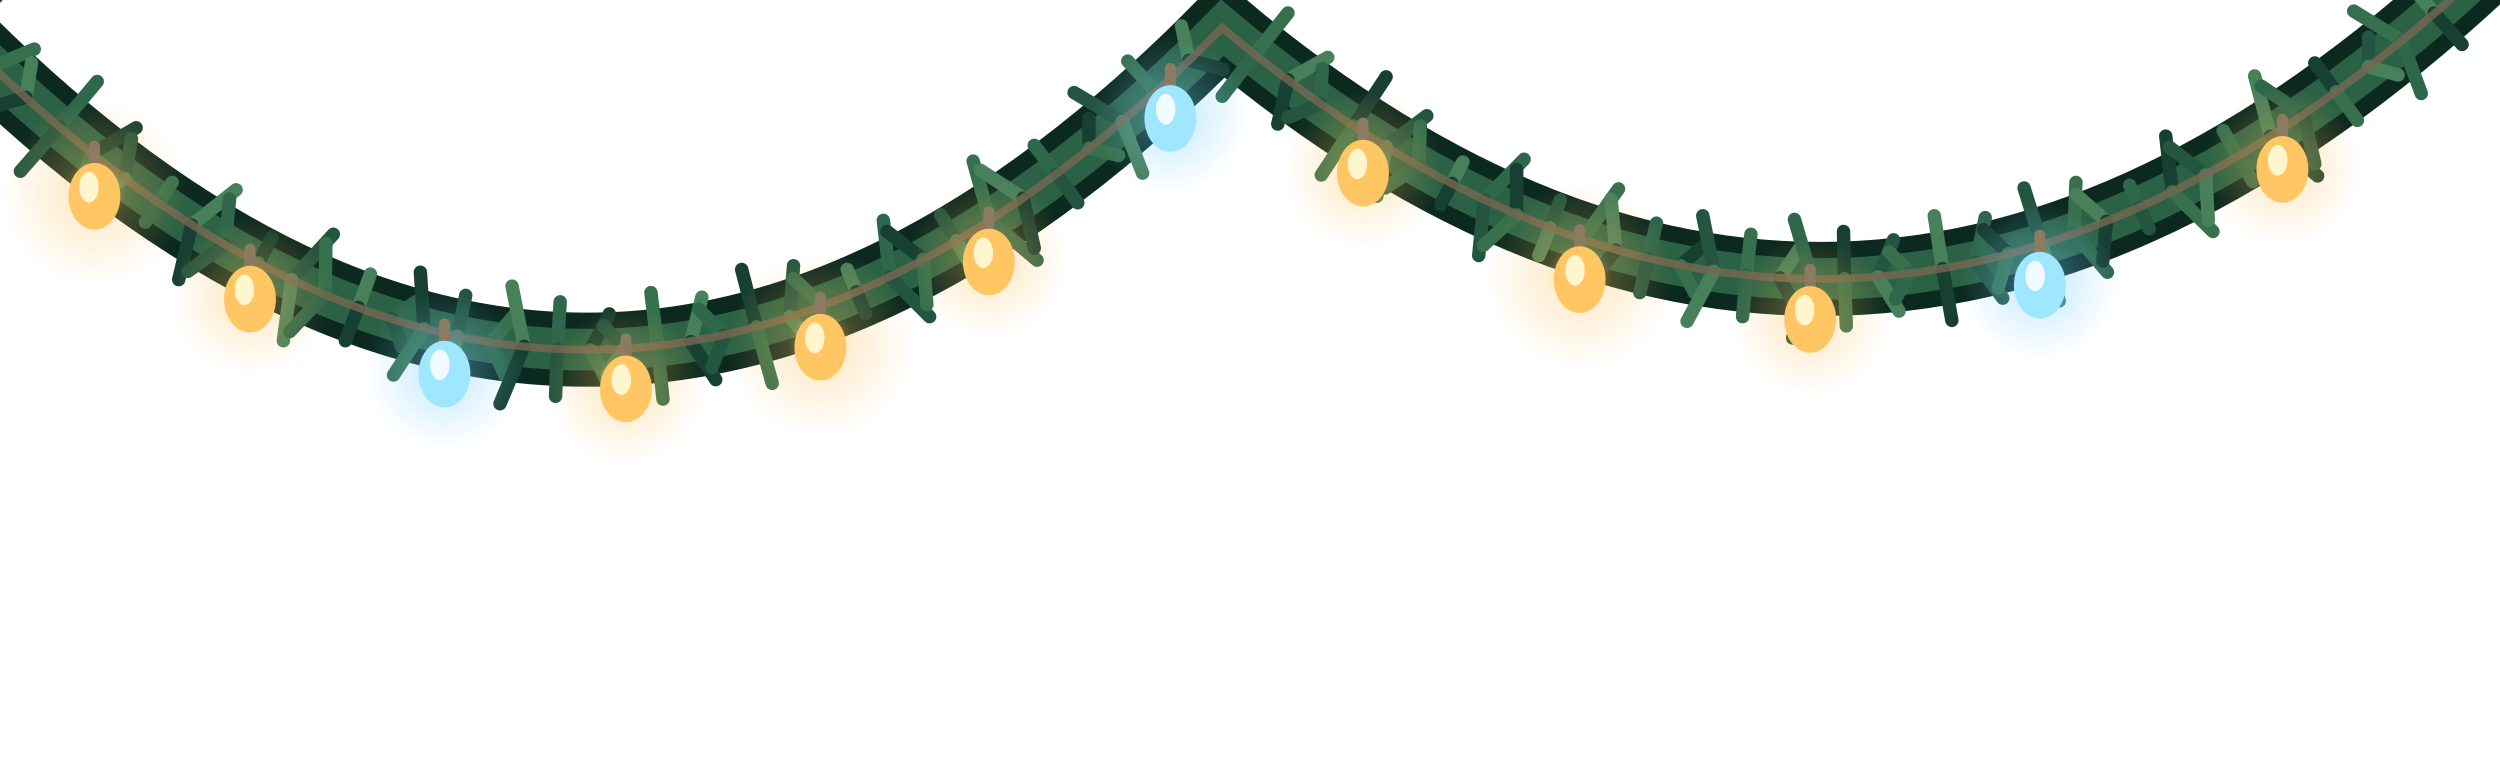
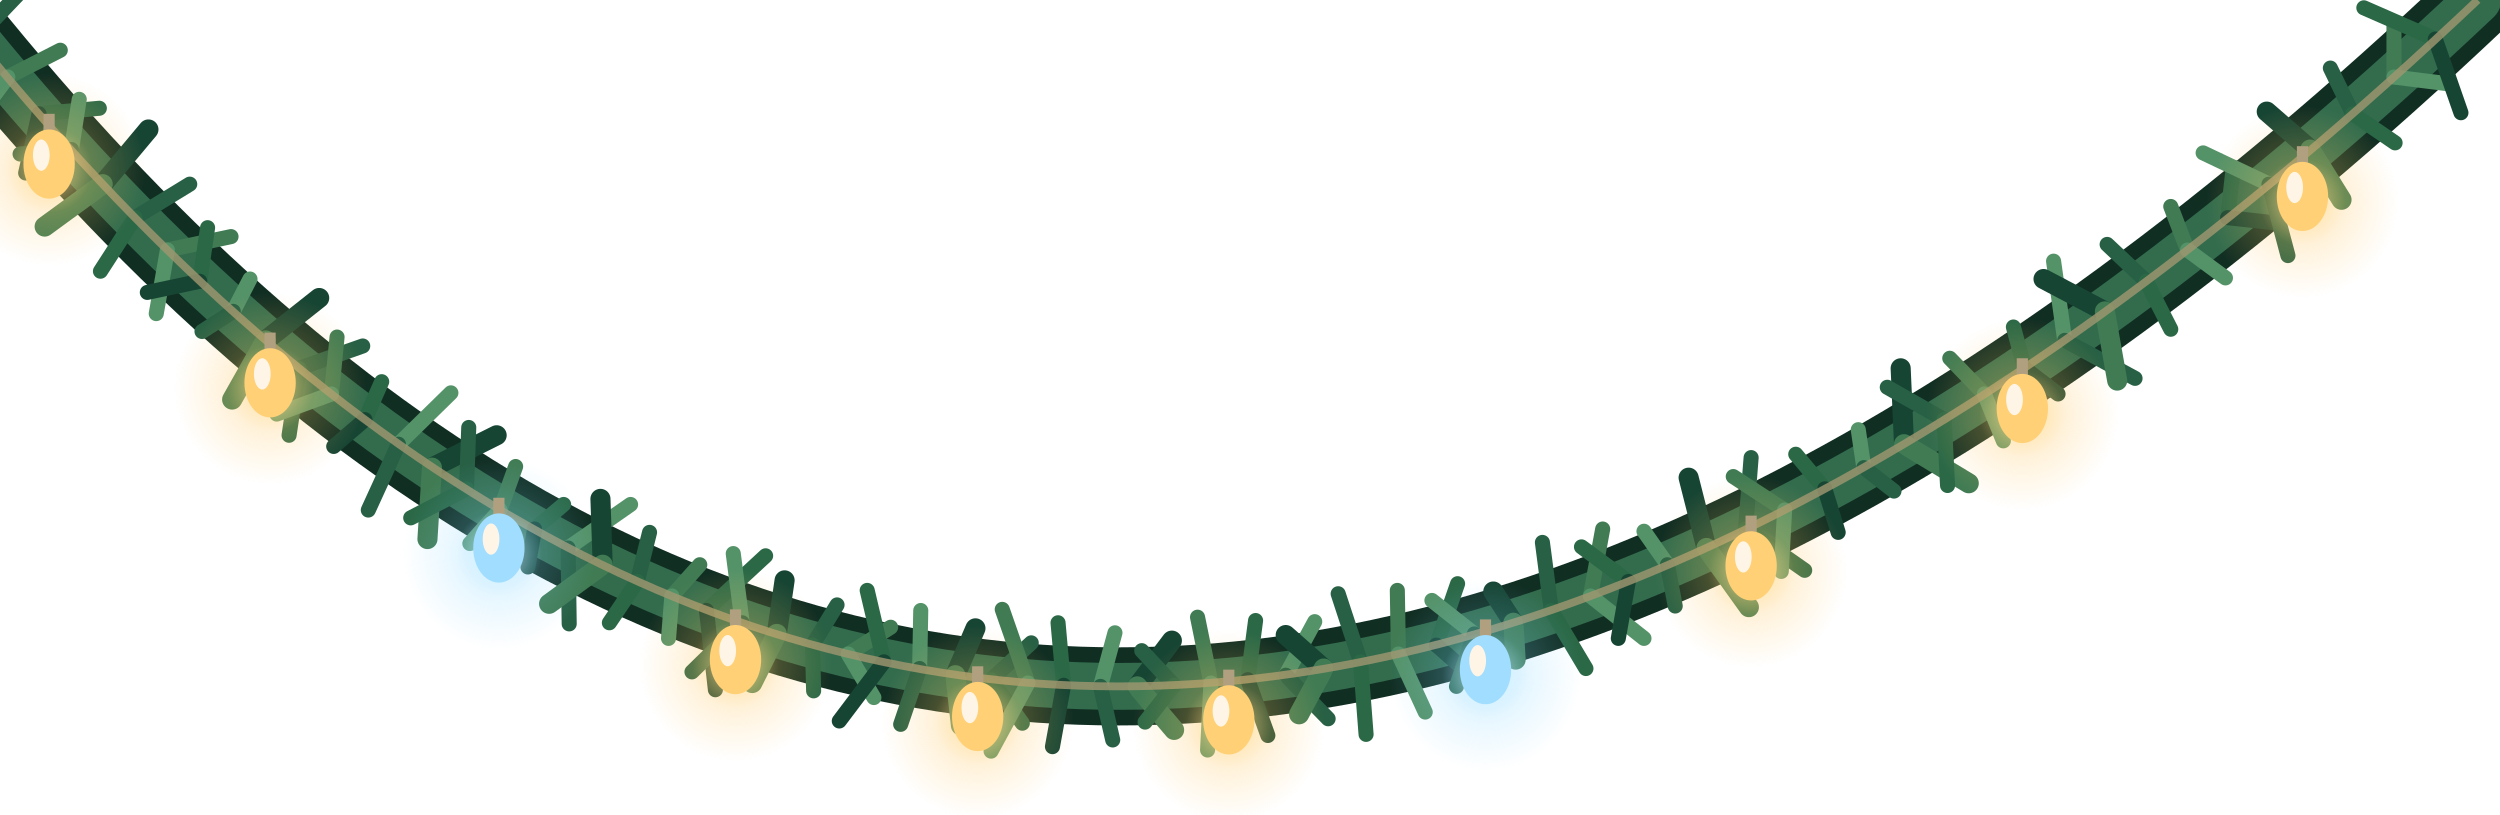
- <svg xmlns="http://www.w3.org/2000/svg" viewBox="0 0 270 82" width="270" height="82" aria-hidden="true">
+ <svg xmlns="http://www.w3.org/2000/svg" viewBox="0 0 224 73" width="224" height="73" fill="none">
  <defs>
-     <radialGradient id="w">
-       <stop stop-color="#ffebaa" stop-opacity=".75" />
-       <stop offset=".35" stop-color="#fabc53" stop-opacity=".25" />
-       <stop offset="1" stop-color="#fabc53" stop-opacity="0" />
+     <radialGradient id="a">
+       <stop stop-color="#ffe7a8" stop-opacity=".85" />
+       <stop offset=".45" stop-color="#ffc55d" stop-opacity=".23" />
+       <stop offset="1" stop-color="#ffc55d" stop-opacity="0" />
    </radialGradient>
-     <radialGradient id="b">
-       <stop stop-color="#e1faff" stop-opacity=".78" />
-       <stop offset=".35" stop-color="#73caff" stop-opacity=".28" />
-       <stop offset="1" stop-color="#73caff" stop-opacity="0" />
+     <radialGradient id="i">
+       <stop stop-color="#eafaff" stop-opacity=".87" />
+       <stop offset=".45" stop-color="#83d5ff" stop-opacity=".2" />
+       <stop offset="1" stop-color="#83d5ff" stop-opacity="0" />
    </radialGradient>
  </defs>
-   <path d="M-8 0 Q62 74 132 3 Q201 61 270 -5" stroke="#0c2920" stroke-width="8" fill="none" stroke-linecap="round" />
-   <path d="M-8 0 Q62 74 132 3 Q201 61 270 -5" stroke="#2b6245" stroke-width="4.5" fill="none" stroke-linecap="round" />
-   <g>
-     <path d="M-4.4 3.7L-0.3 -0.4" stroke="#245541" stroke-width="1.45" stroke-linecap="round" />
-     <path d="M-4.4 3.7L-8.5 7.8" stroke="#48805a" stroke-width="1.45" stroke-linecap="round" />
-     <path d="M-0.8 7.2L3.7 5.3" stroke="#36704c" stroke-width="1.45" stroke-linecap="round" />
-     <path d="M-0.8 7.2L-2.5 11.8" stroke="#2e674a" stroke-width="1.45" stroke-linecap="round" />
-     <path d="M2.8 10.5L3.4 6.8" stroke="#48805a" stroke-width="1.45" stroke-linecap="round" />
-     <path d="M2.8 10.5L-0.9 11.6" stroke="#173f32" stroke-width="1.45" stroke-linecap="round" />
-     <path d="M6.4 13.7L10.5 8.8" stroke="#2e674a" stroke-width="1.45" stroke-linecap="round" />
-     <path d="M6.4 13.7L2.2 18.5" stroke="#245541" stroke-width="1.45" stroke-linecap="round" />
-     <path d="M9.9 16.6L14.7 13.8" stroke="#173f32" stroke-width="1.45" stroke-linecap="round" />
-     <path d="M9.9 16.6L8.3 21.8" stroke="#36704c" stroke-width="1.45" stroke-linecap="round" />
-     <path d="M13.5 19.3L14.2 15.0" stroke="#245541" stroke-width="1.45" stroke-linecap="round" />
-     <path d="M13.5 19.3L9.6 21.3" stroke="#48805a" stroke-width="1.45" stroke-linecap="round" />
-     <path d="M17.1 21.9L18.6 19.7" stroke="#36704c" stroke-width="1.45" stroke-linecap="round" />
-     <path d="M17.1 21.9L15.7 24.0" stroke="#2e674a" stroke-width="1.45" stroke-linecap="round" />
-     <path d="M20.7 24.3L25.5 20.5" stroke="#48805a" stroke-width="1.45" stroke-linecap="round" />
-     <path d="M20.7 24.3L19.3 30.2" stroke="#173f32" stroke-width="1.45" stroke-linecap="round" />
-     <path d="M24.3 26.4L24.8 21.5" stroke="#2e674a" stroke-width="1.45" stroke-linecap="round" />
-     <path d="M24.3 26.4L20.3 29.3" stroke="#245541" stroke-width="1.45" stroke-linecap="round" />
-     <path d="M27.9 28.4L29.4 25.6" stroke="#173f32" stroke-width="1.45" stroke-linecap="round" />
-     <path d="M27.9 28.4L26.4 31.3" stroke="#36704c" stroke-width="1.45" stroke-linecap="round" />
-     <path d="M31.5 30.2L36.0 25.3" stroke="#245541" stroke-width="1.45" stroke-linecap="round" />
-     <path d="M31.5 30.2L30.6 36.8" stroke="#48805a" stroke-width="1.45" stroke-linecap="round" />
-     <path d="M35.1 31.8L35.2 26.3" stroke="#36704c" stroke-width="1.45" stroke-linecap="round" />
-     <path d="M35.1 31.8L31.3 35.8" stroke="#2e674a" stroke-width="1.45" stroke-linecap="round" />
-     <path d="M38.7 33.2L40.0 29.6" stroke="#48805a" stroke-width="1.45" stroke-linecap="round" />
-     <path d="M38.7 33.2L37.3 36.8" stroke="#173f32" stroke-width="1.45" stroke-linecap="round" />
-     <path d="M42.3 34.4L44.9 32.6" stroke="#2e674a" stroke-width="1.45" stroke-linecap="round" />
-     <path d="M42.3 34.4L43.4 37.5" stroke="#245541" stroke-width="1.45" stroke-linecap="round" />
-     <path d="M45.8 35.5L45.4 29.4" stroke="#173f32" stroke-width="1.45" stroke-linecap="round" />
-     <path d="M45.8 35.5L42.5 40.5" stroke="#36704c" stroke-width="1.45" stroke-linecap="round" />
-     <path d="M49.4 36.3L50.3 31.9" stroke="#245541" stroke-width="1.45" stroke-linecap="round" />
-     <path d="M49.4 36.3L48.5 40.7" stroke="#48805a" stroke-width="1.45" stroke-linecap="round" />
-     <path d="M53.0 37.0L55.5 34.1" stroke="#36704c" stroke-width="1.45" stroke-linecap="round" />
-     <path d="M53.0 37.0L54.5 40.5" stroke="#2e674a" stroke-width="1.45" stroke-linecap="round" />
-     <path d="M56.6 37.4L55.3 30.9" stroke="#48805a" stroke-width="1.45" stroke-linecap="round" />
-     <path d="M56.6 37.4L54.0 43.6" stroke="#173f32" stroke-width="1.45" stroke-linecap="round" />
-     <path d="M60.2 37.7L60.5 32.6" stroke="#2e674a" stroke-width="1.45" stroke-linecap="round" />
-     <path d="M60.2 37.7L60.0 42.8" stroke="#245541" stroke-width="1.45" stroke-linecap="round" />
-     <path d="M63.8 37.8L65.8 33.9" stroke="#173f32" stroke-width="1.45" stroke-linecap="round" />
-     <path d="M63.8 37.8L65.8 41.6" stroke="#36704c" stroke-width="1.45" stroke-linecap="round" />
-     <path d="M67.4 37.7L65.2 35.2" stroke="#245541" stroke-width="1.45" stroke-linecap="round" />
-     <path d="M67.4 37.7L65.5 40.4" stroke="#48805a" stroke-width="1.45" stroke-linecap="round" />
-     <path d="M71.0 37.3L70.3 31.6" stroke="#36704c" stroke-width="1.45" stroke-linecap="round" />
-     <path d="M71.0 37.3L71.6 43.1" stroke="#2e674a" stroke-width="1.45" stroke-linecap="round" />
-     <path d="M74.6 36.9L75.8 32.1" stroke="#48805a" stroke-width="1.45" stroke-linecap="round" />
-     <path d="M74.6 36.9L77.3 41.0" stroke="#173f32" stroke-width="1.45" stroke-linecap="round" />
-     <path d="M78.2 36.2L75.5 33.4" stroke="#2e674a" stroke-width="1.45" stroke-linecap="round" />
-     <path d="M78.2 36.2L76.9 39.7" stroke="#245541" stroke-width="1.45" stroke-linecap="round" />
-     <path d="M81.7 35.3L80.1 29.1" stroke="#173f32" stroke-width="1.45" stroke-linecap="round" />
-     <path d="M81.7 35.3L83.4 41.4" stroke="#36704c" stroke-width="1.45" stroke-linecap="round" />
-     <path d="M85.3 34.2L85.7 28.7" stroke="#245541" stroke-width="1.45" stroke-linecap="round" />
-     <path d="M85.3 34.2L88.8 38.5" stroke="#48805a" stroke-width="1.45" stroke-linecap="round" />
-     <path d="M88.9 33.0L85.7 30.1" stroke="#36704c" stroke-width="1.45" stroke-linecap="round" />
-     <path d="M88.9 33.0L88.4 37.3" stroke="#2e674a" stroke-width="1.45" stroke-linecap="round" />
-     <path d="M92.5 31.5L91.5 29.1" stroke="#48805a" stroke-width="1.45" stroke-linecap="round" />
-     <path d="M92.5 31.5L93.5 33.9" stroke="#173f32" stroke-width="1.45" stroke-linecap="round" />
-     <path d="M96.1 29.9L95.4 23.8" stroke="#2e674a" stroke-width="1.45" stroke-linecap="round" />
-     <path d="M96.1 29.9L100.4 34.2" stroke="#245541" stroke-width="1.45" stroke-linecap="round" />
-     <path d="M99.7 28.0L95.8 25.0" stroke="#173f32" stroke-width="1.45" stroke-linecap="round" />
-     <path d="M99.7 28.0L100.1 32.9" stroke="#36704c" stroke-width="1.45" stroke-linecap="round" />
-     <path d="M103.3 26.0L101.6 23.2" stroke="#245541" stroke-width="1.45" stroke-linecap="round" />
-     <path d="M103.3 26.0L104.9 28.8" stroke="#48805a" stroke-width="1.45" stroke-linecap="round" />
-     <path d="M106.9 23.8L105.1 17.4" stroke="#36704c" stroke-width="1.45" stroke-linecap="round" />
-     <path d="M106.9 23.8L112.0 28.1" stroke="#2e674a" stroke-width="1.45" stroke-linecap="round" />
-     <path d="M110.5 21.4L105.9 18.4" stroke="#48805a" stroke-width="1.45" stroke-linecap="round" />
-     <path d="M110.5 21.4L111.7 26.8" stroke="#173f32" stroke-width="1.45" stroke-linecap="round" />
-     <path d="M114.1 18.8L111.7 15.7" stroke="#2e674a" stroke-width="1.45" stroke-linecap="round" />
-     <path d="M114.1 18.8L116.4 21.9" stroke="#245541" stroke-width="1.45" stroke-linecap="round" />
-     <path d="M117.6 16.0L117.6 12.8" stroke="#173f32" stroke-width="1.45" stroke-linecap="round" />
-     <path d="M117.6 16.0L120.8 16.8" stroke="#36704c" stroke-width="1.45" stroke-linecap="round" />
-     <path d="M121.2 13.1L116.0 10.0" stroke="#245541" stroke-width="1.45" stroke-linecap="round" />
-     <path d="M121.2 13.1L123.4 18.7" stroke="#48805a" stroke-width="1.45" stroke-linecap="round" />
-     <path d="M124.8 9.9L121.8 6.6" stroke="#36704c" stroke-width="1.45" stroke-linecap="round" />
-     <path d="M124.8 9.9L127.8 13.2" stroke="#2e674a" stroke-width="1.45" stroke-linecap="round" />
-     <path d="M128.4 6.5L127.6 2.8" stroke="#48805a" stroke-width="1.45" stroke-linecap="round" />
-     <path d="M128.4 6.5L132.1 7.5" stroke="#173f32" stroke-width="1.45" stroke-linecap="round" />
-     <path d="M135.5 5.9L139.1 1.4" stroke="#36704c" stroke-width="1.45" stroke-linecap="round" />
-     <path d="M135.5 5.9L132.0 10.4" stroke="#2e674a" stroke-width="1.45" stroke-linecap="round" />
-     <path d="M139.1 8.6L143.4 6.2" stroke="#48805a" stroke-width="1.45" stroke-linecap="round" />
-     <path d="M139.1 8.6L138.0 13.4" stroke="#173f32" stroke-width="1.45" stroke-linecap="round" />
-     <path d="M142.6 11.2L142.8 7.4" stroke="#2e674a" stroke-width="1.45" stroke-linecap="round" />
-     <path d="M142.6 11.2L139.1 12.7" stroke="#245541" stroke-width="1.45" stroke-linecap="round" />
-     <path d="M146.2 13.6L149.7 8.3" stroke="#173f32" stroke-width="1.45" stroke-linecap="round" />
-     <path d="M146.2 13.6L142.7 18.9" stroke="#36704c" stroke-width="1.45" stroke-linecap="round" />
-     <path d="M149.7 15.8L154.1 12.5" stroke="#245541" stroke-width="1.45" stroke-linecap="round" />
-     <path d="M149.7 15.8L148.7 21.2" stroke="#48805a" stroke-width="1.45" stroke-linecap="round" />
-     <path d="M153.2 17.9L153.4 13.6" stroke="#36704c" stroke-width="1.45" stroke-linecap="round" />
-     <path d="M153.2 17.9L149.6 20.3" stroke="#2e674a" stroke-width="1.45" stroke-linecap="round" />
-     <path d="M156.8 19.8L158.0 17.5" stroke="#48805a" stroke-width="1.45" stroke-linecap="round" />
-     <path d="M156.8 19.8L155.6 22.1" stroke="#173f32" stroke-width="1.45" stroke-linecap="round" />
-     <path d="M160.3 21.6L164.6 17.2" stroke="#2e674a" stroke-width="1.45" stroke-linecap="round" />
-     <path d="M160.3 21.6L159.7 27.6" stroke="#245541" stroke-width="1.45" stroke-linecap="round" />
-     <path d="M163.8 23.2L163.8 18.3" stroke="#173f32" stroke-width="1.45" stroke-linecap="round" />
-     <path d="M163.8 23.2L160.2 26.5" stroke="#36704c" stroke-width="1.45" stroke-linecap="round" />
-     <path d="M167.4 24.6L168.5 21.6" stroke="#245541" stroke-width="1.45" stroke-linecap="round" />
-     <path d="M167.4 24.6L166.2 27.6" stroke="#48805a" stroke-width="1.45" stroke-linecap="round" />
-     <path d="M170.9 25.9L174.8 20.4" stroke="#36704c" stroke-width="1.45" stroke-linecap="round" />
-     <path d="M170.9 25.9L170.8 32.5" stroke="#2e674a" stroke-width="1.45" stroke-linecap="round" />
-     <path d="M174.5 27.0L174.0 21.5" stroke="#48805a" stroke-width="1.45" stroke-linecap="round" />
-     <path d="M174.5 27.0L171.1 31.3" stroke="#173f32" stroke-width="1.45" stroke-linecap="round" />
-     <path d="M178.0 27.9L178.9 24.1" stroke="#2e674a" stroke-width="1.45" stroke-linecap="round" />
-     <path d="M178.0 27.9L177.1 31.6" stroke="#245541" stroke-width="1.45" stroke-linecap="round" />
-     <path d="M181.5 28.7L184.0 26.5" stroke="#173f32" stroke-width="1.45" stroke-linecap="round" />
-     <path d="M181.5 28.7L183.0 31.6" stroke="#36704c" stroke-width="1.45" stroke-linecap="round" />
-     <path d="M185.1 29.3L183.9 23.3" stroke="#245541" stroke-width="1.45" stroke-linecap="round" />
-     <path d="M185.1 29.3L182.2 34.7" stroke="#48805a" stroke-width="1.45" stroke-linecap="round" />
-     <path d="M188.6 29.7L189.1 25.3" stroke="#36704c" stroke-width="1.45" stroke-linecap="round" />
-     <path d="M188.6 29.7L188.2 34.2" stroke="#2e674a" stroke-width="1.45" stroke-linecap="round" />
-     <path d="M192.2 30.0L194.3 26.9" stroke="#48805a" stroke-width="1.45" stroke-linecap="round" />
-     <path d="M192.2 30.0L194.0 33.3" stroke="#173f32" stroke-width="1.45" stroke-linecap="round" />
-     <path d="M195.7 30.1L193.8 23.7" stroke="#2e674a" stroke-width="1.45" stroke-linecap="round" />
-     <path d="M195.7 30.1L193.6 36.5" stroke="#245541" stroke-width="1.45" stroke-linecap="round" />
-     <path d="M199.2 30.1L199.1 25.0" stroke="#173f32" stroke-width="1.45" stroke-linecap="round" />
-     <path d="M199.2 30.1L199.4 35.2" stroke="#36704c" stroke-width="1.45" stroke-linecap="round" />
-     <path d="M202.8 29.9L204.5 25.9" stroke="#245541" stroke-width="1.45" stroke-linecap="round" />
-     <path d="M202.8 29.9L205.1 33.6" stroke="#48805a" stroke-width="1.45" stroke-linecap="round" />
-     <path d="M206.3 29.5L204.0 27.2" stroke="#36704c" stroke-width="1.45" stroke-linecap="round" />
-     <path d="M206.3 29.5L204.7 32.3" stroke="#2e674a" stroke-width="1.45" stroke-linecap="round" />
-     <path d="M209.8 29.0L208.9 23.3" stroke="#48805a" stroke-width="1.45" stroke-linecap="round" />
-     <path d="M209.8 29.0L210.8 34.6" stroke="#173f32" stroke-width="1.45" stroke-linecap="round" />
-     <path d="M213.4 28.3L214.4 23.5" stroke="#2e674a" stroke-width="1.45" stroke-linecap="round" />
-     <path d="M213.4 28.3L216.3 32.2" stroke="#245541" stroke-width="1.45" stroke-linecap="round" />
-     <path d="M216.9 27.4L214.2 24.8" stroke="#173f32" stroke-width="1.45" stroke-linecap="round" />
-     <path d="M216.9 27.4L215.8 31.1" stroke="#36704c" stroke-width="1.45" stroke-linecap="round" />
-     <path d="M220.5 26.4L218.6 20.3" stroke="#245541" stroke-width="1.45" stroke-linecap="round" />
-     <path d="M220.5 26.4L222.4 32.5" stroke="#48805a" stroke-width="1.45" stroke-linecap="round" />
-     <path d="M224.0 25.2L224.2 19.7" stroke="#36704c" stroke-width="1.45" stroke-linecap="round" />
-     <path d="M224.0 25.2L227.6 29.4" stroke="#2e674a" stroke-width="1.45" stroke-linecap="round" />
-     <path d="M227.5 23.9L224.2 21.0" stroke="#48805a" stroke-width="1.45" stroke-linecap="round" />
-     <path d="M227.5 23.9L227.1 28.2" stroke="#173f32" stroke-width="1.45" stroke-linecap="round" />
-     <path d="M231.1 22.4L230.0 20.0" stroke="#2e674a" stroke-width="1.45" stroke-linecap="round" />
-     <path d="M231.1 22.4L232.1 24.7" stroke="#245541" stroke-width="1.45" stroke-linecap="round" />
-     <path d="M234.6 20.7L233.9 14.7" stroke="#173f32" stroke-width="1.45" stroke-linecap="round" />
-     <path d="M234.6 20.7L239.0 25.0" stroke="#36704c" stroke-width="1.45" stroke-linecap="round" />
-     <path d="M238.2 18.9L234.3 15.9" stroke="#245541" stroke-width="1.45" stroke-linecap="round" />
-     <path d="M238.2 18.9L238.5 23.8" stroke="#48805a" stroke-width="1.45" stroke-linecap="round" />
-     <path d="M241.7 16.9L240.1 14.1" stroke="#36704c" stroke-width="1.45" stroke-linecap="round" />
-     <path d="M241.7 16.9L243.3 19.6" stroke="#2e674a" stroke-width="1.45" stroke-linecap="round" />
-     <path d="M245.2 14.7L243.5 8.2" stroke="#48805a" stroke-width="1.45" stroke-linecap="round" />
-     <path d="M245.2 14.7L250.3 19.0" stroke="#173f32" stroke-width="1.45" stroke-linecap="round" />
-     <path d="M248.8 12.4L244.2 9.3" stroke="#2e674a" stroke-width="1.45" stroke-linecap="round" />
-     <path d="M248.8 12.4L250.0 17.7" stroke="#245541" stroke-width="1.45" stroke-linecap="round" />
-     <path d="M252.3 9.9L250.0 6.8" stroke="#173f32" stroke-width="1.45" stroke-linecap="round" />
-     <path d="M252.3 9.9L254.6 13.0" stroke="#36704c" stroke-width="1.45" stroke-linecap="round" />
-     <path d="M255.8 7.2L255.8 4.0" stroke="#245541" stroke-width="1.45" stroke-linecap="round" />
-     <path d="M255.8 7.2L259.0 8.1" stroke="#48805a" stroke-width="1.45" stroke-linecap="round" />
-     <path d="M259.4 4.4L254.2 1.2" stroke="#36704c" stroke-width="1.45" stroke-linecap="round" />
-     <path d="M259.4 4.4L261.5 10.1" stroke="#2e674a" stroke-width="1.45" stroke-linecap="round" />
-     <path d="M262.9 1.4L260.0 -2.0" stroke="#48805a" stroke-width="1.45" stroke-linecap="round" />
-     <path d="M262.9 1.4L265.9 4.8" stroke="#173f32" stroke-width="1.45" stroke-linecap="round" />
-     <path d="M266.5 -1.7L265.8 -5.4" stroke="#2e674a" stroke-width="1.45" stroke-linecap="round" />
-     <path d="M266.5 -1.7L270.1 -0.7" stroke="#245541" stroke-width="1.45" stroke-linecap="round" />
-   </g>
-   <path d="M-8 0 Q62 74 132 3 Q201 61 270 -5" stroke="#756650" stroke-width=".85" fill="none" opacity=".8" />
-   <g>
-     <circle cx="10.2" cy="20.8" r="10" fill="url(#w)" />
-     <path d="M10.2 15.8v3.2" stroke="#8c7b62" stroke-width="1.2" stroke-linecap="round" />
-     <ellipse cx="10.2" cy="21.2" rx="2.8" ry="3.6" fill="#ffc663" />
-     <ellipse cx="9.6" cy="20.2" rx="1.05" ry="1.65" fill="#fff6ce" />
-   </g>
-   <g>
-     <circle cx="27.0" cy="31.9" r="8.5" fill="url(#w)" />
-     <path d="M27.0 26.9v3.2" stroke="#8c7b62" stroke-width="1.2" stroke-linecap="round" />
-     <ellipse cx="27.0" cy="32.3" rx="2.8" ry="3.6" fill="#ffc663" />
-     <ellipse cx="26.4" cy="31.3" rx="1.05" ry="1.65" fill="#fff6ce" />
-   </g>
-   <g>
-     <circle cx="48.0" cy="40.0" r="8.5" fill="url(#b)" />
-     <path d="M48.0 35.0v3.2" stroke="#8c7b62" stroke-width="1.2" stroke-linecap="round" />
-     <ellipse cx="48.0" cy="40.4" rx="2.8" ry="3.6" fill="#9fe7ff" />
-     <ellipse cx="47.5" cy="39.4" rx="1.05" ry="1.65" fill="#f0fbff" />
-   </g>
-   <g>
-     <circle cx="67.6" cy="41.6" r="8.5" fill="url(#w)" />
-     <path d="M67.6 36.6v3.2" stroke="#8c7b62" stroke-width="1.2" stroke-linecap="round" />
-     <ellipse cx="67.6" cy="42.0" rx="2.8" ry="3.6" fill="#ffc663" />
-     <ellipse cx="67.1" cy="41.0" rx="1.05" ry="1.65" fill="#fff6ce" />
-   </g>
-   <g>
-     <circle cx="88.6" cy="37.1" r="10" fill="url(#w)" />
-     <path d="M88.6 32.1v3.2" stroke="#8c7b62" stroke-width="1.2" stroke-linecap="round" />
-     <ellipse cx="88.6" cy="37.5" rx="2.8" ry="3.6" fill="#ffc663" />
-     <ellipse cx="88.0" cy="36.5" rx="1.05" ry="1.65" fill="#fff6ce" />
-   </g>
-   <g>
-     <circle cx="106.8" cy="27.9" r="8.5" fill="url(#w)" />
-     <path d="M106.8 22.9v3.2" stroke="#8c7b62" stroke-width="1.2" stroke-linecap="round" />
-     <ellipse cx="106.8" cy="28.3" rx="2.8" ry="3.6" fill="#ffc663" />
-     <ellipse cx="106.2" cy="27.3" rx="1.05" ry="1.65" fill="#fff6ce" />
-   </g>
-   <g>
-     <circle cx="126.4" cy="12.4" r="8.5" fill="url(#b)" />
-     <path d="M126.4 7.4v3.2" stroke="#8c7b62" stroke-width="1.2" stroke-linecap="round" />
-     <ellipse cx="126.4" cy="12.8" rx="2.8" ry="3.6" fill="#9fe7ff" />
-     <ellipse cx="125.9" cy="11.8" rx="1.05" ry="1.65" fill="#f0fbff" />
-   </g>
-   <g>
-     <circle cx="147.2" cy="18.3" r="8.5" fill="url(#w)" />
-     <path d="M147.2 13.3v3.2" stroke="#8c7b62" stroke-width="1.2" stroke-linecap="round" />
-     <ellipse cx="147.2" cy="18.7" rx="2.8" ry="3.6" fill="#ffc663" />
-     <ellipse cx="146.6" cy="17.7" rx="1.05" ry="1.65" fill="#fff6ce" />
-   </g>
-   <g>
-     <circle cx="170.6" cy="29.8" r="10" fill="url(#w)" />
-     <path d="M170.6 24.8v3.2" stroke="#8c7b62" stroke-width="1.2" stroke-linecap="round" />
-     <ellipse cx="170.6" cy="30.2" rx="2.8" ry="3.6" fill="#ffc663" />
-     <ellipse cx="170.1" cy="29.2" rx="1.05" ry="1.65" fill="#fff6ce" />
-   </g>
-   <g>
-     <circle cx="195.5" cy="34.1" r="8.5" fill="url(#w)" />
-     <path d="M195.5 29.1v3.2" stroke="#8c7b62" stroke-width="1.2" stroke-linecap="round" />
-     <ellipse cx="195.5" cy="34.5" rx="2.8" ry="3.6" fill="#ffc663" />
-     <ellipse cx="194.9" cy="33.5" rx="1.05" ry="1.65" fill="#fff6ce" />
-   </g>
-   <g>
-     <circle cx="220.3" cy="30.4" r="8.5" fill="url(#b)" />
-     <path d="M220.3 25.4v3.2" stroke="#8c7b62" stroke-width="1.2" stroke-linecap="round" />
-     <ellipse cx="220.3" cy="30.8" rx="2.8" ry="3.6" fill="#9fe7ff" />
-     <ellipse cx="219.8" cy="29.8" rx="1.05" ry="1.65" fill="#f0fbff" />
-   </g>
-   <g>
-     <circle cx="246.5" cy="17.9" r="8.5" fill="url(#w)" />
-     <path d="M246.5 12.9v3.2" stroke="#8c7b62" stroke-width="1.2" stroke-linecap="round" />
-     <ellipse cx="246.5" cy="18.3" rx="2.8" ry="3.6" fill="#ffc663" />
-     <ellipse cx="246.0" cy="17.3" rx="1.05" ry="1.65" fill="#fff6ce" />
+   <path d="M-5 0Q92 123 222 0" stroke="#112e23" stroke-width="7" stroke-linecap="round" />
+   <path d="M-5 0Q92 123 222 0" stroke="#326c4d" stroke-width="4.2" stroke-linecap="round" />
+   <path d="M-2.2 3.5L2 -0.9" stroke="#276044" stroke-width="1.35" stroke-linecap="round" />
+   <path d="M-2.2 3.5L-7.3 6.7" stroke="#2a6846" stroke-width="1.35" stroke-linecap="round" />
+   <path d="M0.7 6.9L5.4 4.5" stroke="#407b53" stroke-width="1.35" stroke-linecap="round" />
+   <path d="M0.7 6.9L-2.5 11.2" stroke="#549268" stroke-width="1.35" stroke-linecap="round" />
+   <path d="M3.5 10.2L8.9 9.7" stroke="#2a6846" stroke-width="1.35" stroke-linecap="round" />
+   <path d="M3.5 10.2L2.3 15.5" stroke="#174534" stroke-width="1.35" stroke-linecap="round" />
+   <path d="M6.4 13.4L7.1 8.9" stroke="#549268" stroke-width="1.35" stroke-linecap="round" />
+   <path d="M6.4 13.4L1.8 13.8" stroke="#276044" stroke-width="1.35" stroke-linecap="round" />
+   <path d="M9.2 16.5L13.3 11.6" stroke="#174534" stroke-width="1.8" stroke-linecap="round" />
+   <path d="M9.2 16.5L4 20.3" stroke="#407b53" stroke-width="1.8" stroke-linecap="round" />
+   <path d="M12.1 19.5L17 16.5" stroke="#276044" stroke-width="1.35" stroke-linecap="round" />
+   <path d="M12.1 19.5L9 24.3" stroke="#2a6846" stroke-width="1.35" stroke-linecap="round" />
+   <path d="M15 22.4L20.7 21.2" stroke="#407b53" stroke-width="1.35" stroke-linecap="round" />
+   <path d="M15 22.4L14 28.1" stroke="#549268" stroke-width="1.35" stroke-linecap="round" />
+   <path d="M17.9 25.2L18.6 20.4" stroke="#2a6846" stroke-width="1.35" stroke-linecap="round" />
+   <path d="M17.9 25.2L13.2 26.2" stroke="#174534" stroke-width="1.35" stroke-linecap="round" />
+   <path d="M20.9 27.9L22.4 25" stroke="#549268" stroke-width="1.35" stroke-linecap="round" />
+   <path d="M20.9 27.9L18.1 29.7" stroke="#276044" stroke-width="1.35" stroke-linecap="round" />
+   <path d="M23.8 30.5L28.6 26.7" stroke="#174534" stroke-width="1.8" stroke-linecap="round" />
+   <path d="M23.8 30.5L20.8 35.8" stroke="#407b53" stroke-width="1.8" stroke-linecap="round" />
+   <path d="M26.8 33L32.5 31" stroke="#276044" stroke-width="1.35" stroke-linecap="round" />
+   <path d="M26.8 33L25.9 39" stroke="#2a6846" stroke-width="1.35" stroke-linecap="round" />
+   <path d="M29.7 35.3L30.2 30.2" stroke="#407b53" stroke-width="1.35" stroke-linecap="round" />
+   <path d="M29.7 35.3L24.8 37.1" stroke="#549268" stroke-width="1.35" stroke-linecap="round" />
+   <path d="M32.7 37.6L34.2 34.2" stroke="#2a6846" stroke-width="1.35" stroke-linecap="round" />
+   <path d="M32.7 37.6L29.9 40" stroke="#174534" stroke-width="1.35" stroke-linecap="round" />
+   <path d="M35.7 39.8L40.4 35.2" stroke="#549268" stroke-width="1.35" stroke-linecap="round" />
+   <path d="M35.7 39.8L33 45.7" stroke="#276044" stroke-width="1.35" stroke-linecap="round" />
+   <path d="M38.7 41.9L44.5 39" stroke="#174534" stroke-width="1.8" stroke-linecap="round" />
+   <path d="M38.7 41.9L38.3 48.3" stroke="#407b53" stroke-width="1.8" stroke-linecap="round" />
+   <path d="M41.8 43.8L42 38.3" stroke="#276044" stroke-width="1.35" stroke-linecap="round" />
+   <path d="M41.8 43.8L36.8 46.4" stroke="#2a6846" stroke-width="1.35" stroke-linecap="round" />
+   <path d="M44.8 45.7L46.2 41.8" stroke="#407b53" stroke-width="1.35" stroke-linecap="round" />
+   <path d="M44.8 45.7L42.1 48.7" stroke="#549268" stroke-width="1.35" stroke-linecap="round" />
+   <path d="M47.9 47.4L50.5 45.2" stroke="#2a6846" stroke-width="1.35" stroke-linecap="round" />
+   <path d="M47.9 47.4L47.3 50.8" stroke="#174534" stroke-width="1.35" stroke-linecap="round" />
+   <path d="M50.9 49.1L56.5 45.2" stroke="#549268" stroke-width="1.35" stroke-linecap="round" />
+   <path d="M50.9 49.1L51 55.9" stroke="#276044" stroke-width="1.35" stroke-linecap="round" />
+   <path d="M54 50.6L53.8 44.7" stroke="#174534" stroke-width="1.8" stroke-linecap="round" />
+   <path d="M54 50.6L49.2 54.1" stroke="#407b53" stroke-width="1.8" stroke-linecap="round" />
+   <path d="M57.1 52.1L58.2 47.7" stroke="#276044" stroke-width="1.35" stroke-linecap="round" />
+   <path d="M57.1 52.1L54.6 55.8" stroke="#2a6846" stroke-width="1.35" stroke-linecap="round" />
+   <path d="M60.2 53.4L62.7 50.6" stroke="#407b53" stroke-width="1.35" stroke-linecap="round" />
+   <path d="M60.2 53.4L59.9 57.2" stroke="#549268" stroke-width="1.35" stroke-linecap="round" />
+   <path d="M63.3 54.7L68.6 49.8" stroke="#2a6846" stroke-width="1.35" stroke-linecap="round" />
+   <path d="M63.3 54.7L64.1 61.8" stroke="#174534" stroke-width="1.35" stroke-linecap="round" />
+   <path d="M66.5 55.8L65.7 49.6" stroke="#549268" stroke-width="1.35" stroke-linecap="round" />
+   <path d="M66.5 55.8L62 60.2" stroke="#276044" stroke-width="1.35" stroke-linecap="round" />
+   <path d="M69.6 56.8L70.3 52" stroke="#174534" stroke-width="1.8" stroke-linecap="round" />
+   <path d="M69.6 56.8L67.4 61.2" stroke="#407b53" stroke-width="1.8" stroke-linecap="round" />
+   <path d="M72.8 57.8L75 54.2" stroke="#276044" stroke-width="1.35" stroke-linecap="round" />
+   <path d="M72.8 57.8L72.9 61.9" stroke="#2a6846" stroke-width="1.35" stroke-linecap="round" />
+   <path d="M76 58.6L79.8 56.2" stroke="#407b53" stroke-width="1.35" stroke-linecap="round" />
+   <path d="M76 58.6L78.3 62.5" stroke="#549268" stroke-width="1.35" stroke-linecap="round" />
+   <path d="M79.2 59.3L77.7 52.9" stroke="#2a6846" stroke-width="1.35" stroke-linecap="round" />
+   <path d="M79.2 59.3L75.2 64.6" stroke="#174534" stroke-width="1.35" stroke-linecap="round" />
+   <path d="M82.4 59.9L82.5 54.7" stroke="#549268" stroke-width="1.35" stroke-linecap="round" />
+   <path d="M82.4 59.9L80.7 64.9" stroke="#276044" stroke-width="1.35" stroke-linecap="round" />
+   <path d="M85.6 60.5L87.4 56.3" stroke="#174534" stroke-width="1.8" stroke-linecap="round" />
+   <path d="M85.6 60.5L86.1 65" stroke="#407b53" stroke-width="1.8" stroke-linecap="round" />
+   <path d="M88.8 60.9L92.4 57.6" stroke="#276044" stroke-width="1.35" stroke-linecap="round" />
+   <path d="M88.8 60.9L91.6 64.8" stroke="#2a6846" stroke-width="1.35" stroke-linecap="round" />
+   <path d="M92.1 61.2L89.8 54.6" stroke="#407b53" stroke-width="1.35" stroke-linecap="round" />
+   <path d="M92.1 61.2L88.8 67.3" stroke="#549268" stroke-width="1.35" stroke-linecap="round" />
+   <path d="M95.3 61.4L94.8 55.8" stroke="#2a6846" stroke-width="1.35" stroke-linecap="round" />
+   <path d="M95.3 61.4L94.3 66.9" stroke="#174534" stroke-width="1.35" stroke-linecap="round" />
+   <path d="M98.6 61.5L99.9 56.7" stroke="#549268" stroke-width="1.35" stroke-linecap="round" />
+   <path d="M98.6 61.5L99.7 66.3" stroke="#276044" stroke-width="1.35" stroke-linecap="round" />
+   <path d="M101.9 61.5L105 57.4" stroke="#174534" stroke-width="1.8" stroke-linecap="round" />
+   <path d="M101.9 61.5L105.2 65.4" stroke="#407b53" stroke-width="1.8" stroke-linecap="round" />
+   <path d="M105.2 61.4L102.3 58.3" stroke="#276044" stroke-width="1.35" stroke-linecap="round" />
+   <path d="M105.2 61.4L102.6 64.7" stroke="#2a6846" stroke-width="1.35" stroke-linecap="round" />
+   <path d="M108.5 61.2L107.3 55.3" stroke="#407b53" stroke-width="1.35" stroke-linecap="round" />
+   <path d="M108.5 61.2L108.2 67.2" stroke="#549268" stroke-width="1.35" stroke-linecap="round" />
+   <path d="M111.8 60.9L112.5 55.6" stroke="#2a6846" stroke-width="1.35" stroke-linecap="round" />
+   <path d="M111.8 60.9L113.6 65.9" stroke="#174534" stroke-width="1.35" stroke-linecap="round" />
+   <path d="M115.2 60.5L117.8 55.7" stroke="#549268" stroke-width="1.35" stroke-linecap="round" />
+   <path d="M115.2 60.5L119 64.4" stroke="#276044" stroke-width="1.35" stroke-linecap="round" />
+   <path d="M118.6 59.9L115.2 56.9" stroke="#174534" stroke-width="1.8" stroke-linecap="round" />
+   <path d="M118.6 59.9L116.4 64" stroke="#407b53" stroke-width="1.8" stroke-linecap="round" />
+   <path d="M121.9 59.3L119.9 53.2" stroke="#276044" stroke-width="1.35" stroke-linecap="round" />
+   <path d="M121.9 59.3L122.4 65.8" stroke="#2a6846" stroke-width="1.35" stroke-linecap="round" />
+   <path d="M125.3 58.6L125.2 52.9" stroke="#407b53" stroke-width="1.35" stroke-linecap="round" />
+   <path d="M125.3 58.6L127.7 63.8" stroke="#549268" stroke-width="1.35" stroke-linecap="round" />
+   <path d="M128.7 57.8L130.6 52.3" stroke="#2a6846" stroke-width="1.35" stroke-linecap="round" />
+   <path d="M128.7 57.8L133 61.6" stroke="#174534" stroke-width="1.35" stroke-linecap="round" />
+   <path d="M132.1 56.8L128.3 53.8" stroke="#549268" stroke-width="1.35" stroke-linecap="round" />
+   <path d="M132.1 56.8L130.5 61.5" stroke="#276044" stroke-width="1.35" stroke-linecap="round" />
+   <path d="M135.6 55.8L133.8 53" stroke="#174534" stroke-width="1.8" stroke-linecap="round" />
+   <path d="M135.6 55.8L135.8 59.1" stroke="#407b53" stroke-width="1.8" stroke-linecap="round" />
+   <path d="M139 54.7L138.2 48.6" stroke="#276044" stroke-width="1.35" stroke-linecap="round" />
+   <path d="M139 54.7L142.1 59.9" stroke="#2a6846" stroke-width="1.35" stroke-linecap="round" />
+   <path d="M142.5 53.4L143.6 47.4" stroke="#407b53" stroke-width="1.35" stroke-linecap="round" />
+   <path d="M142.5 53.4L147.3 57.2" stroke="#549268" stroke-width="1.35" stroke-linecap="round" />
+   <path d="M145.9 52.1L141.7 49" stroke="#2a6846" stroke-width="1.35" stroke-linecap="round" />
+   <path d="M145.9 52.1L145 57.2" stroke="#174534" stroke-width="1.35" stroke-linecap="round" />
+   <path d="M149.4 50.6L147.3 47.6" stroke="#549268" stroke-width="1.35" stroke-linecap="round" />
+   <path d="M149.4 50.6L150.1 54.3" stroke="#276044" stroke-width="1.35" stroke-linecap="round" />
+   <path d="M152.9 49.1L151.3 42.8" stroke="#174534" stroke-width="1.8" stroke-linecap="round" />
+   <path d="M152.9 49.1L156.7 54.4" stroke="#407b53" stroke-width="1.8" stroke-linecap="round" />
+   <path d="M156.4 47.4L156.9 41" stroke="#276044" stroke-width="1.35" stroke-linecap="round" />
+   <path d="M156.4 47.4L161.7 51.1" stroke="#2a6846" stroke-width="1.35" stroke-linecap="round" />
+   <path d="M159.9 45.7L155.3 42.7" stroke="#407b53" stroke-width="1.35" stroke-linecap="round" />
+   <path d="M159.9 45.7L159.6 51.2" stroke="#549268" stroke-width="1.35" stroke-linecap="round" />
+   <path d="M163.5 43.8L160.9 40.7" stroke="#2a6846" stroke-width="1.35" stroke-linecap="round" />
+   <path d="M163.5 43.8L164.7 47.7" stroke="#174534" stroke-width="1.35" stroke-linecap="round" />
+   <path d="M167 41.9L166.5 38.5" stroke="#549268" stroke-width="1.35" stroke-linecap="round" />
+   <path d="M167 41.9L169.7 44" stroke="#276044" stroke-width="1.35" stroke-linecap="round" />
+   <path d="M170.6 39.8L170.3 33" stroke="#174534" stroke-width="1.8" stroke-linecap="round" />
+   <path d="M170.6 39.8L176.4 43.3" stroke="#407b53" stroke-width="1.8" stroke-linecap="round" />
+   <path d="M174.2 37.6L169.1 34.7" stroke="#276044" stroke-width="1.35" stroke-linecap="round" />
+   <path d="M174.2 37.6L174.5 43.5" stroke="#2a6846" stroke-width="1.35" stroke-linecap="round" />
+   <path d="M177.8 35.3L174.7 32.1" stroke="#407b53" stroke-width="1.35" stroke-linecap="round" />
+   <path d="M177.8 35.3L179.5 39.5" stroke="#549268" stroke-width="1.35" stroke-linecap="round" />
+   <path d="M181.4 33L180.4 29.3" stroke="#2a6846" stroke-width="1.35" stroke-linecap="round" />
+   <path d="M181.4 33L184.4 35.3" stroke="#174534" stroke-width="1.35" stroke-linecap="round" />
+   <path d="M185 30.5L184 23.4" stroke="#549268" stroke-width="1.35" stroke-linecap="round" />
+   <path d="M185 30.5L191.3 33.9" stroke="#276044" stroke-width="1.35" stroke-linecap="round" />
+   <path d="M188.6 27.9L183.1 25" stroke="#174534" stroke-width="1.8" stroke-linecap="round" />
+   <path d="M188.6 27.9L189.7 34.1" stroke="#407b53" stroke-width="1.8" stroke-linecap="round" />
+   <path d="M192.3 25.2L188.8 21.9" stroke="#276044" stroke-width="1.35" stroke-linecap="round" />
+   <path d="M192.3 25.2L194.5 29.5" stroke="#2a6846" stroke-width="1.35" stroke-linecap="round" />
+   <path d="M196 22.4L194.5 18.5" stroke="#407b53" stroke-width="1.35" stroke-linecap="round" />
+   <path d="M196 22.4L199.4 24.9" stroke="#549268" stroke-width="1.35" stroke-linecap="round" />
+   <path d="M199.6 19.5L200.1 15" stroke="#2a6846" stroke-width="1.35" stroke-linecap="round" />
+   <path d="M199.6 19.5L204.1 20" stroke="#174534" stroke-width="1.35" stroke-linecap="round" />
+   <path d="M203.3 16.5L197.4 13.7" stroke="#549268" stroke-width="1.35" stroke-linecap="round" />
+   <path d="M203.3 16.5L205 22.9" stroke="#276044" stroke-width="1.35" stroke-linecap="round" />
+   <path d="M207 13.4L203.1 10" stroke="#174534" stroke-width="1.8" stroke-linecap="round" />
+   <path d="M207 13.4L209.8 17.9" stroke="#407b53" stroke-width="1.8" stroke-linecap="round" />
+   <path d="M210.8 10.2L208.8 6.1" stroke="#276044" stroke-width="1.35" stroke-linecap="round" />
+   <path d="M210.8 10.2L214.6 12.8" stroke="#2a6846" stroke-width="1.35" stroke-linecap="round" />
+   <path d="M214.5 6.9L214.5 2.1" stroke="#407b53" stroke-width="1.35" stroke-linecap="round" />
+   <path d="M214.5 6.9L219.3 7.5" stroke="#549268" stroke-width="1.35" stroke-linecap="round" />
+   <path d="M218.2 3.5L211.8 0.7" stroke="#2a6846" stroke-width="1.35" stroke-linecap="round" />
+   <path d="M218.2 3.5L220.5 10.1" stroke="#174534" stroke-width="1.35" stroke-linecap="round" />
+   <path d="M-5 0Q92 123 222 0" stroke="#a19770" stroke-width=".7" opacity=".8" />
+   <g>
+     <circle cx="4.4" cy="15.2" r="8.6" fill="url(#a)" />
+     <path d="M4.4 10.2v2.5" stroke="#b1a080" stroke-width="1" />
+     <ellipse cx="4.4" cy="14.7" rx="2.3" ry="3.1" fill="#ffd075" />
+     <ellipse cx="3.7" cy="13.9" rx=".75" ry="1.4" fill="#fff5e6" />
+   </g>
+   <g>
+     <circle cx="24.2" cy="34.8" r="8.6" fill="url(#a)" />
+     <path d="M24.2 29.8v2.5" stroke="#b1a080" stroke-width="1" />
+     <ellipse cx="24.2" cy="34.3" rx="2.3" ry="3.1" fill="#ffd075" />
+     <ellipse cx="23.5" cy="33.5" rx=".75" ry="1.4" fill="#fff5e6" />
+   </g>
+   <g>
+     <circle cx="44.7" cy="49.6" r="8.6" fill="url(#i)" />
+     <path d="M44.7 44.6v2.5" stroke="#b1a080" stroke-width="1" />
+     <ellipse cx="44.7" cy="49.1" rx="2.3" ry="3.1" fill="#a0ddff" />
+     <ellipse cx="44" cy="48.3" rx=".75" ry="1.4" fill="#fff5e6" />
+   </g>
+   <g>
+     <circle cx="65.9" cy="59.6" r="8.6" fill="url(#a)" />
+     <path d="M65.9 54.6v2.5" stroke="#b1a080" stroke-width="1" />
+     <ellipse cx="65.9" cy="59.1" rx="2.3" ry="3.1" fill="#ffd075" />
+     <ellipse cx="65.2" cy="58.3" rx=".75" ry="1.4" fill="#fff5e6" />
+   </g>
+   <g>
+     <circle cx="87.6" cy="64.7" r="8.6" fill="url(#a)" />
+     <path d="M87.6 59.7v2.5" stroke="#b1a080" stroke-width="1" />
+     <ellipse cx="87.6" cy="64.2" rx="2.3" ry="3.1" fill="#ffd075" />
+     <ellipse cx="86.9" cy="63.4" rx=".75" ry="1.4" fill="#fff5e6" />
+   </g>
+   <g>
+     <circle cx="110.1" cy="65" r="8.6" fill="url(#a)" />
+     <path d="M110.1 60v2.5" stroke="#b1a080" stroke-width="1" />
+     <ellipse cx="110.1" cy="64.5" rx="2.3" ry="3.1" fill="#ffd075" />
+     <ellipse cx="109.4" cy="63.7" rx=".75" ry="1.4" fill="#fff5e6" />
+   </g>
+   <g>
+     <circle cx="133.1" cy="60.5" r="8.6" fill="url(#i)" />
+     <path d="M133.1 55.5v2.5" stroke="#b1a080" stroke-width="1" />
+     <ellipse cx="133.1" cy="60" rx="2.3" ry="3.1" fill="#a0ddff" />
+     <ellipse cx="132.4" cy="59.2" rx=".75" ry="1.4" fill="#fff5e6" />
+   </g>
+   <g>
+     <circle cx="156.9" cy="51.2" r="8.6" fill="url(#a)" />
+     <path d="M156.9 46.2v2.5" stroke="#b1a080" stroke-width="1" />
+     <ellipse cx="156.9" cy="50.7" rx="2.3" ry="3.1" fill="#ffd075" />
+     <ellipse cx="156.2" cy="49.9" rx=".75" ry="1.4" fill="#fff5e6" />
+   </g>
+   <g>
+     <circle cx="181.2" cy="37.1" r="8.6" fill="url(#a)" />
+     <path d="M181.2 32.1v2.5" stroke="#b1a080" stroke-width="1" />
+     <ellipse cx="181.2" cy="36.6" rx="2.3" ry="3.1" fill="#ffd075" />
+     <ellipse cx="180.5" cy="35.8" rx=".75" ry="1.4" fill="#fff5e6" />
+   </g>
+   <g>
+     <circle cx="206.3" cy="18.1" r="8.6" fill="url(#a)" />
+     <path d="M206.3 13.1v2.5" stroke="#b1a080" stroke-width="1" />
+     <ellipse cx="206.3" cy="17.6" rx="2.3" ry="3.1" fill="#ffd075" />
+     <ellipse cx="205.6" cy="16.8" rx=".75" ry="1.4" fill="#fff5e6" />
  </g>
</svg>
